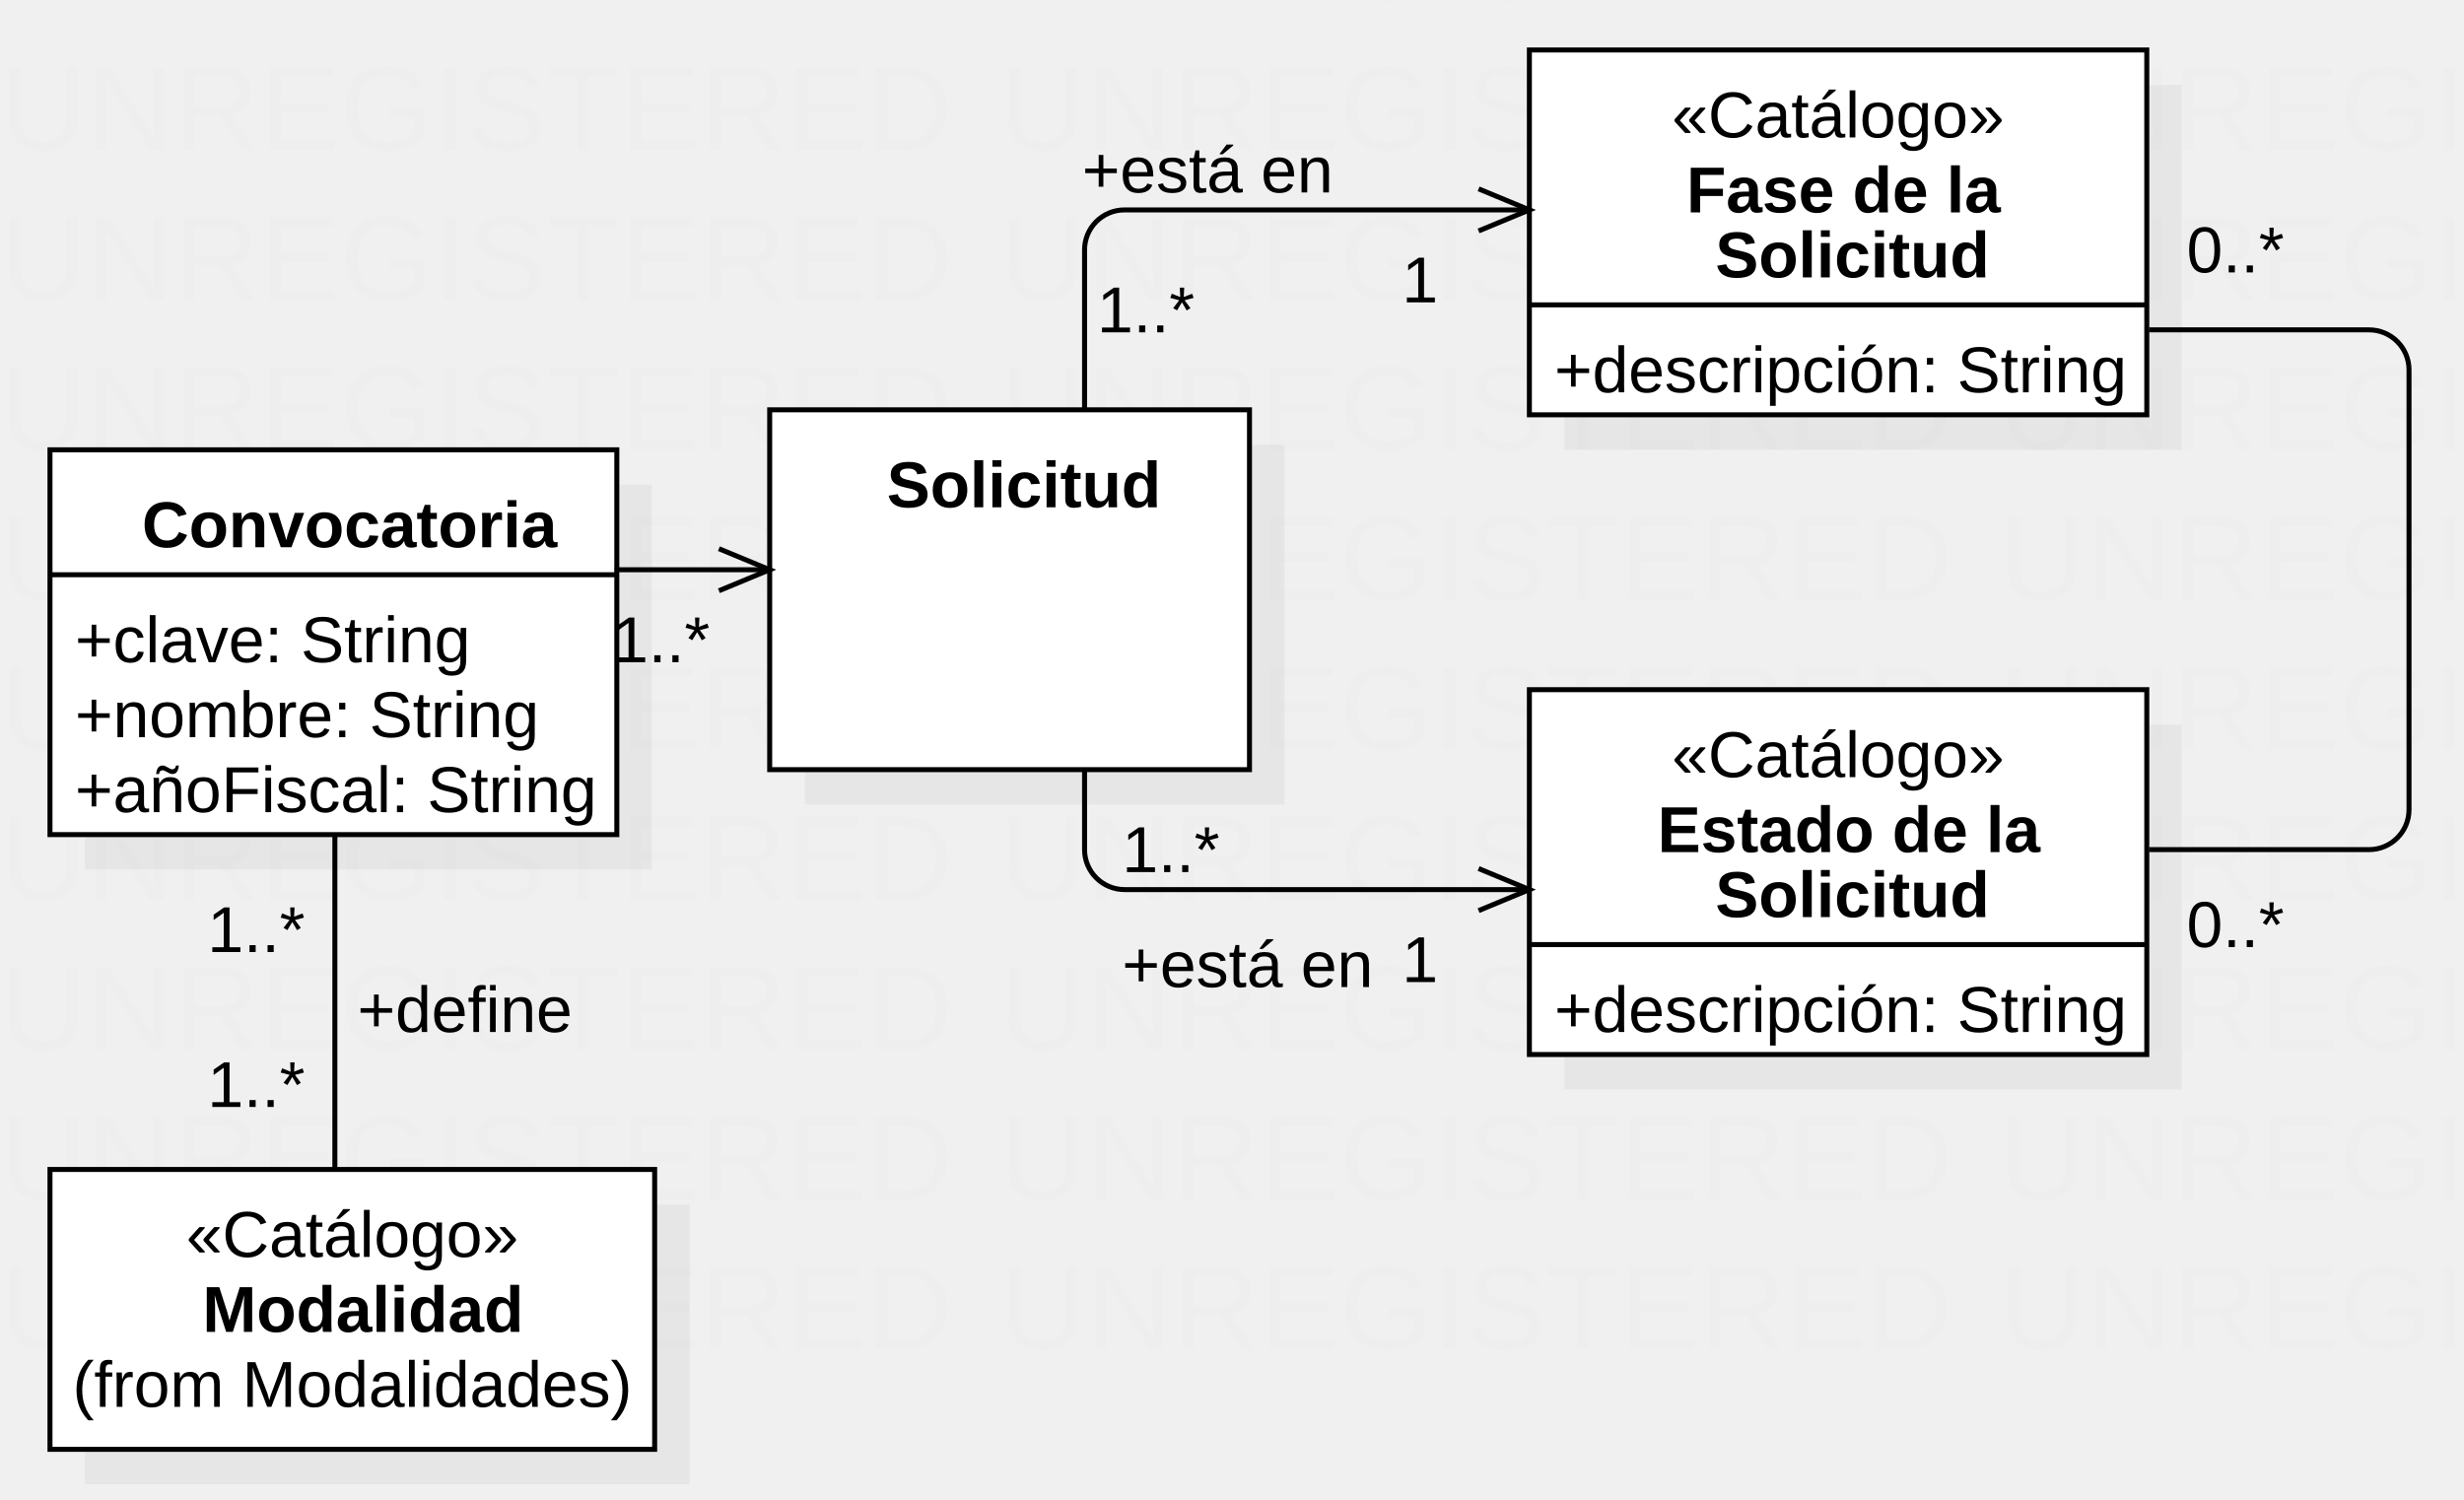
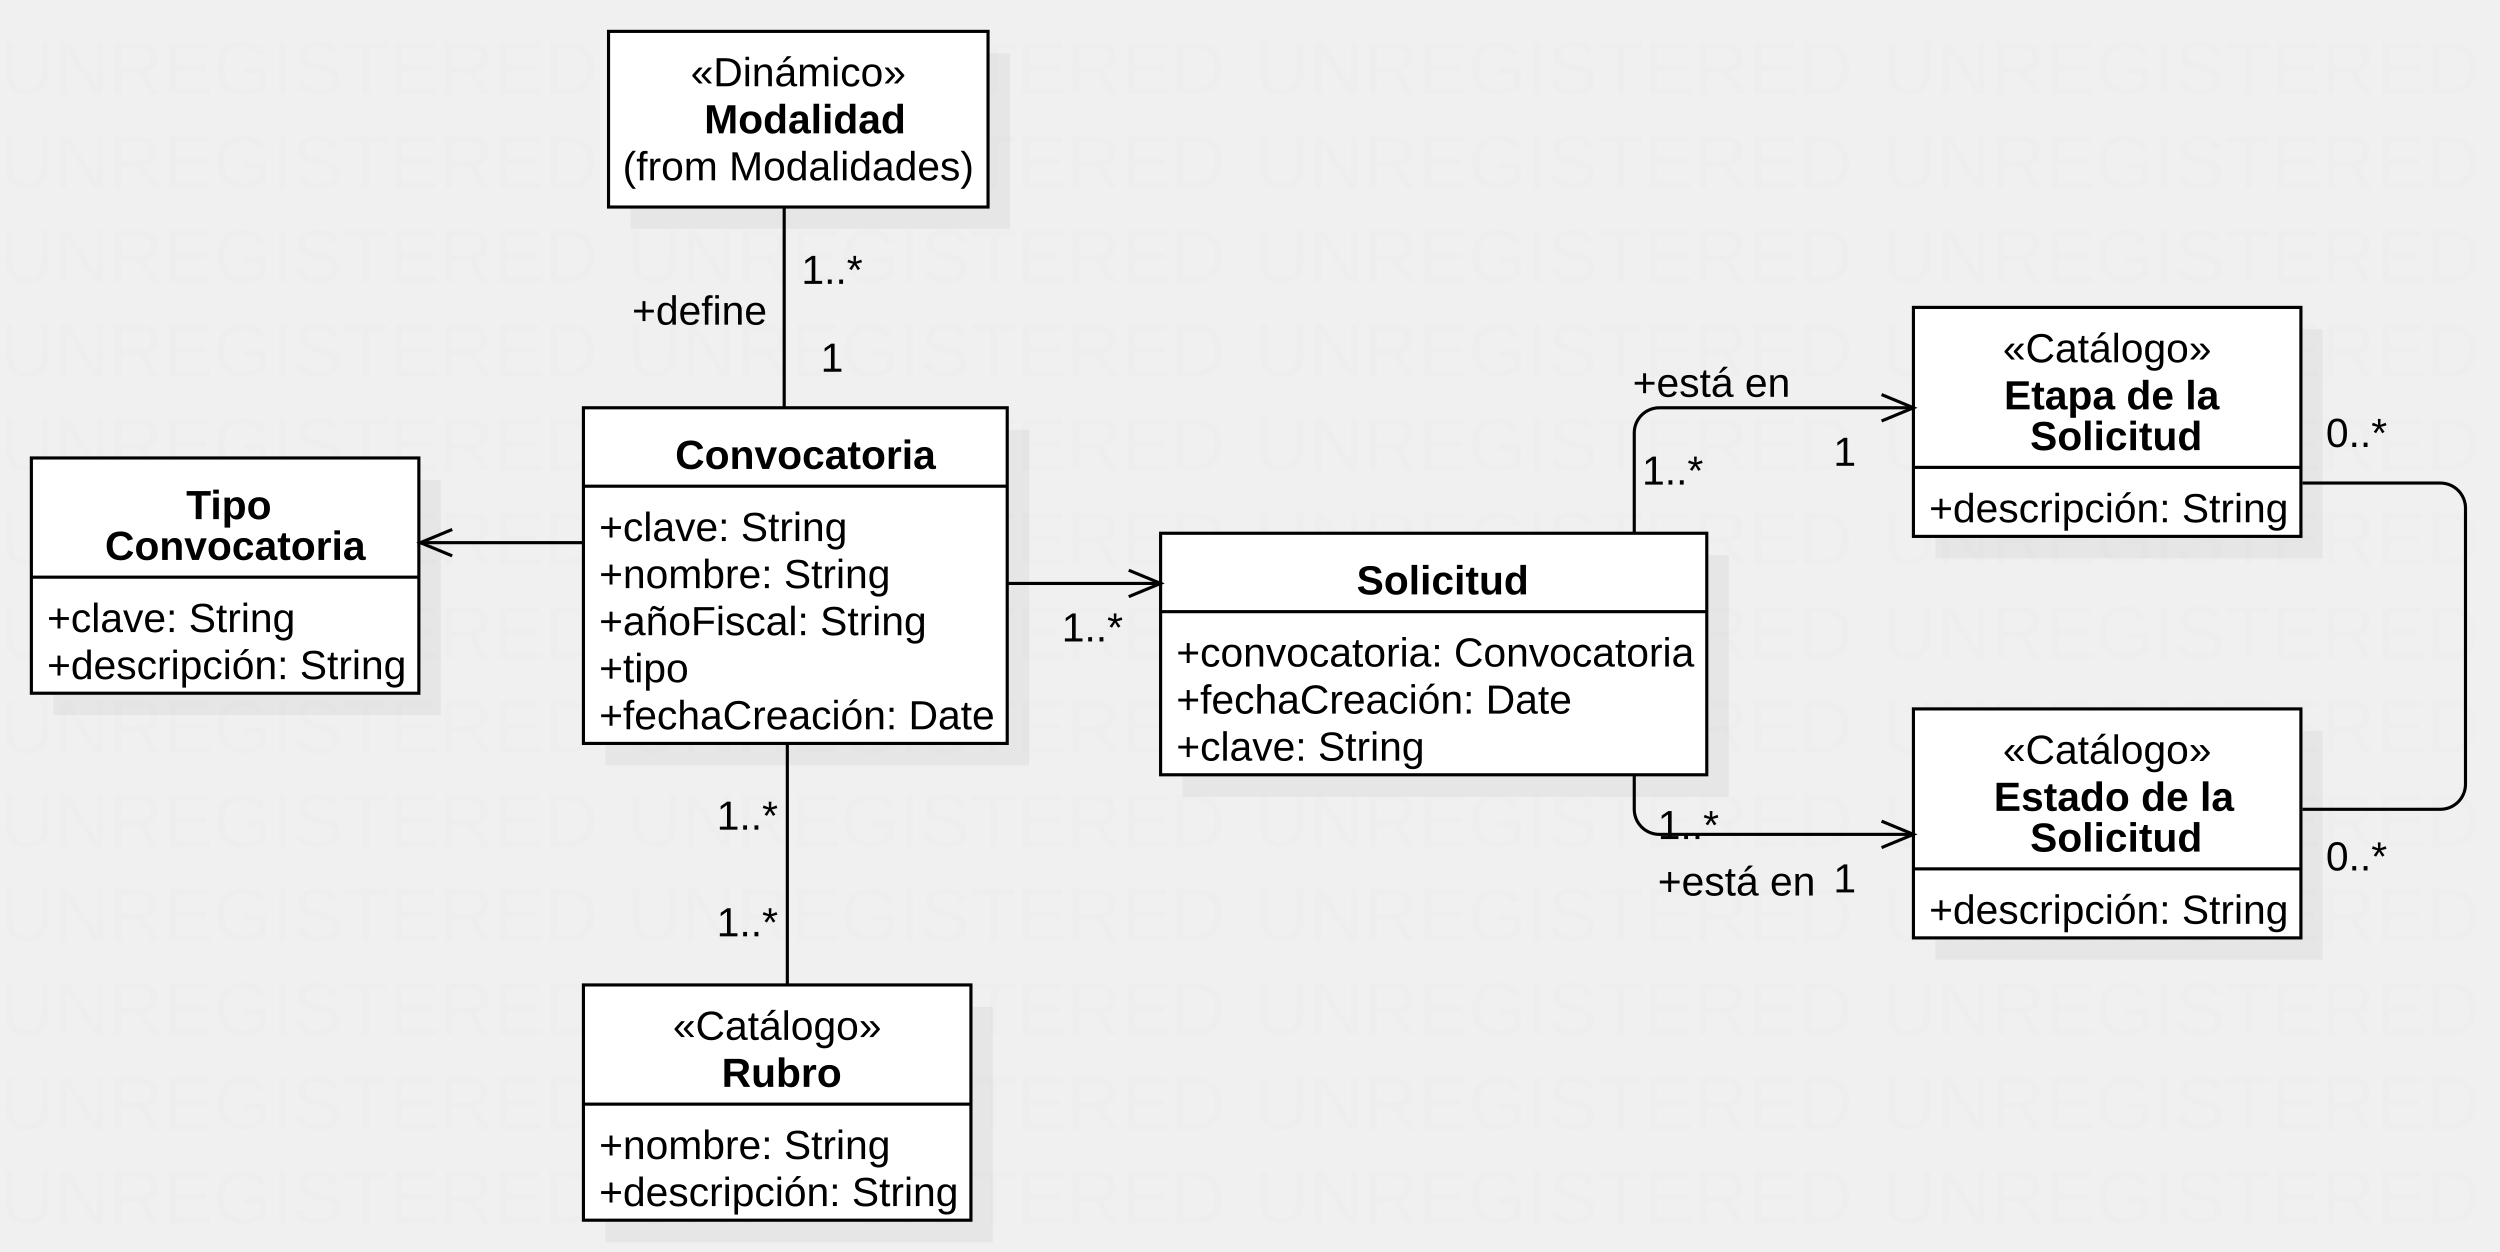
- <svg xmlns="http://www.w3.org/2000/svg" version="1.1" width="493" height="300">
+ <svg xmlns="http://www.w3.org/2000/svg" version="1.1" width="797" height="399">
  <defs />
  <g>
    <text fill="#eeeeee" stroke="none" font-family="Arial" font-size="24px" font-style="normal" font-weight="normal" text-decoration="none" x="0" y="0">UNREGISTERED</text>
    <text fill="#eeeeee" stroke="none" font-family="Arial" font-size="24px" font-style="normal" font-weight="normal" text-decoration="none" x="0" y="30">UNREGISTERED</text>
    <text fill="#eeeeee" stroke="none" font-family="Arial" font-size="24px" font-style="normal" font-weight="normal" text-decoration="none" x="0" y="60">UNREGISTERED</text>
    <text fill="#eeeeee" stroke="none" font-family="Arial" font-size="24px" font-style="normal" font-weight="normal" text-decoration="none" x="0" y="90">UNREGISTERED</text>
    <text fill="#eeeeee" stroke="none" font-family="Arial" font-size="24px" font-style="normal" font-weight="normal" text-decoration="none" x="0" y="120">UNREGISTERED</text>
    <text fill="#eeeeee" stroke="none" font-family="Arial" font-size="24px" font-style="normal" font-weight="normal" text-decoration="none" x="0" y="150">UNREGISTERED</text>
    <text fill="#eeeeee" stroke="none" font-family="Arial" font-size="24px" font-style="normal" font-weight="normal" text-decoration="none" x="0" y="180">UNREGISTERED</text>
    <text fill="#eeeeee" stroke="none" font-family="Arial" font-size="24px" font-style="normal" font-weight="normal" text-decoration="none" x="0" y="210">UNREGISTERED</text>
    <text fill="#eeeeee" stroke="none" font-family="Arial" font-size="24px" font-style="normal" font-weight="normal" text-decoration="none" x="0" y="240">UNREGISTERED</text>
    <text fill="#eeeeee" stroke="none" font-family="Arial" font-size="24px" font-style="normal" font-weight="normal" text-decoration="none" x="0" y="270">UNREGISTERED</text>
+     <text fill="#eeeeee" stroke="none" font-family="Arial" font-size="24px" font-style="normal" font-weight="normal" text-decoration="none" x="0" y="300">UNREGISTERED</text>
+     <text fill="#eeeeee" stroke="none" font-family="Arial" font-size="24px" font-style="normal" font-weight="normal" text-decoration="none" x="0" y="330">UNREGISTERED</text>
+     <text fill="#eeeeee" stroke="none" font-family="Arial" font-size="24px" font-style="normal" font-weight="normal" text-decoration="none" x="0" y="360">UNREGISTERED</text>
+     <text fill="#eeeeee" stroke="none" font-family="Arial" font-size="24px" font-style="normal" font-weight="normal" text-decoration="none" x="0" y="390">UNREGISTERED</text>
    <text fill="#eeeeee" stroke="none" font-family="Arial" font-size="24px" font-style="normal" font-weight="normal" text-decoration="none" x="200" y="0">UNREGISTERED</text>
    <text fill="#eeeeee" stroke="none" font-family="Arial" font-size="24px" font-style="normal" font-weight="normal" text-decoration="none" x="200" y="30">UNREGISTERED</text>
    <text fill="#eeeeee" stroke="none" font-family="Arial" font-size="24px" font-style="normal" font-weight="normal" text-decoration="none" x="200" y="60">UNREGISTERED</text>
    <text fill="#eeeeee" stroke="none" font-family="Arial" font-size="24px" font-style="normal" font-weight="normal" text-decoration="none" x="200" y="90">UNREGISTERED</text>
    <text fill="#eeeeee" stroke="none" font-family="Arial" font-size="24px" font-style="normal" font-weight="normal" text-decoration="none" x="200" y="120">UNREGISTERED</text>
    <text fill="#eeeeee" stroke="none" font-family="Arial" font-size="24px" font-style="normal" font-weight="normal" text-decoration="none" x="200" y="150">UNREGISTERED</text>
    <text fill="#eeeeee" stroke="none" font-family="Arial" font-size="24px" font-style="normal" font-weight="normal" text-decoration="none" x="200" y="180">UNREGISTERED</text>
    <text fill="#eeeeee" stroke="none" font-family="Arial" font-size="24px" font-style="normal" font-weight="normal" text-decoration="none" x="200" y="210">UNREGISTERED</text>
    <text fill="#eeeeee" stroke="none" font-family="Arial" font-size="24px" font-style="normal" font-weight="normal" text-decoration="none" x="200" y="240">UNREGISTERED</text>
    <text fill="#eeeeee" stroke="none" font-family="Arial" font-size="24px" font-style="normal" font-weight="normal" text-decoration="none" x="200" y="270">UNREGISTERED</text>
+     <text fill="#eeeeee" stroke="none" font-family="Arial" font-size="24px" font-style="normal" font-weight="normal" text-decoration="none" x="200" y="300">UNREGISTERED</text>
+     <text fill="#eeeeee" stroke="none" font-family="Arial" font-size="24px" font-style="normal" font-weight="normal" text-decoration="none" x="200" y="330">UNREGISTERED</text>
+     <text fill="#eeeeee" stroke="none" font-family="Arial" font-size="24px" font-style="normal" font-weight="normal" text-decoration="none" x="200" y="360">UNREGISTERED</text>
+     <text fill="#eeeeee" stroke="none" font-family="Arial" font-size="24px" font-style="normal" font-weight="normal" text-decoration="none" x="200" y="390">UNREGISTERED</text>
    <text fill="#eeeeee" stroke="none" font-family="Arial" font-size="24px" font-style="normal" font-weight="normal" text-decoration="none" x="400" y="0">UNREGISTERED</text>
    <text fill="#eeeeee" stroke="none" font-family="Arial" font-size="24px" font-style="normal" font-weight="normal" text-decoration="none" x="400" y="30">UNREGISTERED</text>
    <text fill="#eeeeee" stroke="none" font-family="Arial" font-size="24px" font-style="normal" font-weight="normal" text-decoration="none" x="400" y="60">UNREGISTERED</text>
    <text fill="#eeeeee" stroke="none" font-family="Arial" font-size="24px" font-style="normal" font-weight="normal" text-decoration="none" x="400" y="90">UNREGISTERED</text>
    <text fill="#eeeeee" stroke="none" font-family="Arial" font-size="24px" font-style="normal" font-weight="normal" text-decoration="none" x="400" y="120">UNREGISTERED</text>
    <text fill="#eeeeee" stroke="none" font-family="Arial" font-size="24px" font-style="normal" font-weight="normal" text-decoration="none" x="400" y="150">UNREGISTERED</text>
    <text fill="#eeeeee" stroke="none" font-family="Arial" font-size="24px" font-style="normal" font-weight="normal" text-decoration="none" x="400" y="180">UNREGISTERED</text>
    <text fill="#eeeeee" stroke="none" font-family="Arial" font-size="24px" font-style="normal" font-weight="normal" text-decoration="none" x="400" y="210">UNREGISTERED</text>
    <text fill="#eeeeee" stroke="none" font-family="Arial" font-size="24px" font-style="normal" font-weight="normal" text-decoration="none" x="400" y="240">UNREGISTERED</text>
    <text fill="#eeeeee" stroke="none" font-family="Arial" font-size="24px" font-style="normal" font-weight="normal" text-decoration="none" x="400" y="270">UNREGISTERED</text>
-     <g transform="translate(-126,-54) scale(1,1)">
-       <rect fill="#C0C0C0" stroke="none" x="287" y="143" width="96" height="72" opacity="0.2" />
-     </g>
-     <g transform="translate(-126,-54) scale(1,1)">
-       <rect fill="#ffffff" stroke="none" x="280" y="136" width="96" height="72" />
-     </g>
-     <g transform="translate(-126,-54) scale(1,1)">
-       <path fill="none" stroke="#000000" d="M 280 136 L 376 136 L 376 208 L 280 208 L 280 136 Z Z" stroke-miterlimit="10" />
-     </g>
-     <g transform="translate(-126,-54) scale(1,1)">
-       <g>
-         <path fill="none" stroke="none" />
-         <text fill="#000000" stroke="none" font-family="Arial" font-size="13px" font-style="normal" font-weight="bold" text-decoration="none" x="303.431" y="155.5">Solicitud</text>
-       </g>
-     </g>
-     <g transform="translate(-126,-54) scale(1,1)">
-       <rect fill="#C0C0C0" stroke="none" x="439" y="71" width="123.531" height="73" opacity="0.2" />
-     </g>
-     <g transform="translate(-126,-54) scale(1,1)">
-       <rect fill="#ffffff" stroke="none" x="432" y="64" width="123.531" height="73" />
-     </g>
-     <g transform="translate(-126,-54) scale(1,1)">
-       <path fill="none" stroke="#000000" d="M 432 64 L 555.531 64 L 555.531 137 L 432 137 L 432 64 Z Z" stroke-miterlimit="10" />
-     </g>
-     <g transform="translate(-126,-54) scale(1,1)">
-       <path fill="none" stroke="#000000" d="M 432 115 L 555.531 115" stroke-miterlimit="10" />
-     </g>
-     <g transform="translate(-126,-54) scale(1,1)">
-       <g>
-         <path fill="none" stroke="none" />
-         <text fill="#000000" stroke="none" font-family="Arial" font-size="13px" font-style="normal" font-weight="normal" text-decoration="none" x="460.516" y="81.5">«Catálogo»</text>
-       </g>
-     </g>
-     <g transform="translate(-126,-54) scale(1,1)">
-       <g>
-         <path fill="none" stroke="none" />
-         <text fill="#000000" stroke="none" font-family="Arial" font-size="13px" font-style="normal" font-weight="bold" text-decoration="none" x="463.414" y="96.5">Fase de la</text>
-         <text fill="#000000" stroke="none" font-family="Arial" font-size="13px" font-style="normal" font-weight="bold" text-decoration="none" x="469.197" y="109.5">Solicitud</text>
-       </g>
-     </g>
-     <g transform="translate(-126,-54) scale(1,1)">
-       <g>
-         <path fill="none" stroke="none" />
-         <text fill="#000000" stroke="none" font-family="Arial" font-size="13px" font-style="normal" font-weight="normal" text-decoration="none" x="437" y="132.5">+descripción: String</text>
-       </g>
-     </g>
-     <g transform="translate(-126,-54) scale(1,1)">
-       <rect fill="#C0C0C0" stroke="none" x="439" y="199" width="123.531" height="73" opacity="0.2" />
-     </g>
-     <g transform="translate(-126,-54) scale(1,1)">
-       <rect fill="#ffffff" stroke="none" x="432" y="192" width="123.531" height="73" />
-     </g>
-     <g transform="translate(-126,-54) scale(1,1)">
-       <path fill="none" stroke="#000000" d="M 432 192 L 555.531 192 L 555.531 265 L 432 265 L 432 192 Z Z" stroke-miterlimit="10" />
-     </g>
-     <g transform="translate(-126,-54) scale(1,1)">
-       <path fill="none" stroke="#000000" d="M 432 243 L 555.531 243" stroke-miterlimit="10" />
-     </g>
-     <g transform="translate(-126,-54) scale(1,1)">
-       <g>
-         <path fill="none" stroke="none" />
-         <text fill="#000000" stroke="none" font-family="Arial" font-size="13px" font-style="normal" font-weight="normal" text-decoration="none" x="460.516" y="209.5">«Catálogo»</text>
-       </g>
-     </g>
-     <g transform="translate(-126,-54) scale(1,1)">
-       <g>
-         <path fill="none" stroke="none" />
-         <text fill="#000000" stroke="none" font-family="Arial" font-size="13px" font-style="normal" font-weight="bold" text-decoration="none" x="457.628" y="224.5">Estado de la</text>
-         <text fill="#000000" stroke="none" font-family="Arial" font-size="13px" font-style="normal" font-weight="bold" text-decoration="none" x="469.197" y="237.5">Solicitud</text>
-       </g>
-     </g>
-     <g transform="translate(-126,-54) scale(1,1)">
-       <g>
-         <path fill="none" stroke="none" />
-         <text fill="#000000" stroke="none" font-family="Arial" font-size="13px" font-style="normal" font-weight="normal" text-decoration="none" x="437" y="260.5">+descripción: String</text>
-       </g>
-     </g>
-     <g transform="translate(-126,-54) scale(1,1)">
-       <rect fill="#C0C0C0" stroke="none" x="143" y="151" width="113.413" height="77" opacity="0.2" />
-     </g>
-     <g transform="translate(-126,-54) scale(1,1)">
-       <rect fill="#ffffff" stroke="none" x="136" y="144" width="113.413" height="77" />
-     </g>
-     <g transform="translate(-126,-54) scale(1,1)">
-       <path fill="none" stroke="#000000" d="M 136 144 L 249.413 144 L 249.413 221 L 136 221 L 136 144 Z Z" stroke-miterlimit="10" />
-     </g>
-     <g transform="translate(-126,-54) scale(1,1)">
-       <path fill="none" stroke="#000000" d="M 136 169 L 249.413 169" stroke-miterlimit="10" />
-     </g>
-     <g transform="translate(-126,-54) scale(1,1)">
-       <g>
-         <path fill="none" stroke="none" />
-         <text fill="#000000" stroke="none" font-family="Arial" font-size="13px" font-style="normal" font-weight="bold" text-decoration="none" x="154.408" y="163.5">Convocatoria</text>
-       </g>
-     </g>
-     <g transform="translate(-126,-54) scale(1,1)">
-       <g>
-         <path fill="none" stroke="none" />
-         <text fill="#000000" stroke="none" font-family="Arial" font-size="13px" font-style="normal" font-weight="normal" text-decoration="none" x="141" y="186.5">+clave: String</text>
-       </g>
-     </g>
-     <g transform="translate(-126,-54) scale(1,1)">
-       <g>
-         <path fill="none" stroke="none" />
-         <text fill="#000000" stroke="none" font-family="Arial" font-size="13px" font-style="normal" font-weight="normal" text-decoration="none" x="141" y="201.5">+nombre: String</text>
-       </g>
-     </g>
-     <g transform="translate(-126,-54) scale(1,1)">
-       <g>
-         <path fill="none" stroke="none" />
-         <text fill="#000000" stroke="none" font-family="Arial" font-size="13px" font-style="normal" font-weight="normal" text-decoration="none" x="141" y="216.5">+añoFiscal: String</text>
-       </g>
-     </g>
-     <g transform="translate(-126,-54) scale(1,1)">
-       <path fill="none" stroke="#000000" d="M 249 168 L 280 168" stroke-miterlimit="10" />
-     </g>
-     <g transform="translate(-126,-54) scale(1,1)">
-       <path fill="none" stroke="#000000" d="M 269.837 172.21 L 280 168 L 269.837 163.79" stroke-miterlimit="10" />
-     </g>
-     <g transform="translate(-126,-54) scale(1,1)">
-       <g>
-         <path fill="none" stroke="none" />
-         <text fill="#000000" stroke="none" font-family="Arial" font-size="13px" font-style="normal" font-weight="normal" text-decoration="none" x="248.5" y="186.5">1..*</text>
-       </g>
-     </g>
-     <g transform="translate(-126,-54) scale(1,1)">
-       <path fill="none" stroke="#000000" d="M 343 136 L 343 104 M 343 104 A 8 8 0 0 1 351 96 L 432 96" stroke-miterlimit="10" />
-     </g>
-     <g transform="translate(-126,-54) scale(1,1)">
-       <path fill="none" stroke="#000000" d="M 421.837 100.21 L 432 96 L 421.837 91.79" stroke-miterlimit="10" />
-     </g>
-     <g transform="translate(-126,-54) scale(1,1)">
-       <g>
-         <path fill="none" stroke="none" />
-         <text fill="#000000" stroke="none" font-family="Arial" font-size="13px" font-style="normal" font-weight="normal" text-decoration="none" x="342.5" y="92.5">+está en</text>
-       </g>
-     </g>
-     <g transform="translate(-126,-54) scale(1,1)">
-       <g>
-         <path fill="none" stroke="none" />
-         <text fill="#000000" stroke="none" font-family="Arial" font-size="13px" font-style="normal" font-weight="normal" text-decoration="none" x="345.5" y="120.5">1..*</text>
-       </g>
-     </g>
-     <g transform="translate(-126,-54) scale(1,1)">
-       <g>
-         <path fill="none" stroke="none" />
-         <text fill="#000000" stroke="none" font-family="Arial" font-size="13px" font-style="normal" font-weight="normal" text-decoration="none" x="406.5" y="114.5">1</text>
-       </g>
-     </g>
-     <g transform="translate(-126,-54) scale(1,1)">
-       <path fill="none" stroke="#000000" d="M 343 208 L 343 224 M 343 224 A 8 8 0 0 0 351 232 L 432 232" stroke-miterlimit="10" />
-     </g>
-     <g transform="translate(-126,-54) scale(1,1)">
-       <path fill="none" stroke="#000000" d="M 421.837 236.21 L 432 232 L 421.837 227.79" stroke-miterlimit="10" />
-     </g>
-     <g transform="translate(-126,-54) scale(1,1)">
-       <g>
-         <path fill="none" stroke="none" />
-         <text fill="#000000" stroke="none" font-family="Arial" font-size="13px" font-style="normal" font-weight="normal" text-decoration="none" x="350.5" y="251.5">+está en</text>
-       </g>
-     </g>
-     <g transform="translate(-126,-54) scale(1,1)">
-       <g>
-         <path fill="none" stroke="none" />
-         <text fill="#000000" stroke="none" font-family="Arial" font-size="13px" font-style="normal" font-weight="normal" text-decoration="none" x="350.5" y="228.5">1..*</text>
-       </g>
-     </g>
-     <g transform="translate(-126,-54) scale(1,1)">
-       <g>
-         <path fill="none" stroke="none" />
-         <text fill="#000000" stroke="none" font-family="Arial" font-size="13px" font-style="normal" font-weight="normal" text-decoration="none" x="406.5" y="250.5">1</text>
-       </g>
-     </g>
-     <g transform="translate(-126,-54) scale(1,1)">
-       <path fill="none" stroke="#000000" d="M 556 120 L 600 120 M 600 120 A 8 8 0 0 1 608 128 L 608 216 M 608 216 A 8 8 0 0 1 600 224 L 556 224" stroke-miterlimit="10" />
-     </g>
-     <g transform="translate(-126,-54) scale(1,1)">
-       <g>
-         <path fill="none" stroke="none" />
-         <text fill="#000000" stroke="none" font-family="Arial" font-size="13px" font-style="normal" font-weight="normal" text-decoration="none" x="563.5" y="108.5">0..*</text>
-       </g>
-     </g>
-     <g transform="translate(-126,-54) scale(1,1)">
-       <g>
-         <path fill="none" stroke="none" />
-         <text fill="#000000" stroke="none" font-family="Arial" font-size="13px" font-style="normal" font-weight="normal" text-decoration="none" x="563.5" y="243.5">0..*</text>
-       </g>
-     </g>
-     <g transform="translate(-126,-54) scale(1,1)">
-       <rect fill="#C0C0C0" stroke="none" x="143" y="295" width="120.985" height="56" opacity="0.2" />
-     </g>
-     <g transform="translate(-126,-54) scale(1,1)">
-       <rect fill="#ffffff" stroke="none" x="136" y="288" width="120.985" height="56" />
-     </g>
-     <g transform="translate(-126,-54) scale(1,1)">
-       <path fill="none" stroke="#000000" d="M 136 288 L 256.985 288 L 256.985 344 L 136 344 L 136 288 Z Z" stroke-miterlimit="10" />
-     </g>
-     <g transform="translate(-126,-54) scale(1,1)">
-       <g>
-         <path fill="none" stroke="none" />
-         <text fill="#000000" stroke="none" font-family="Arial" font-size="13px" font-style="normal" font-weight="normal" text-decoration="none" x="163.244" y="305.5">«Catálogo»</text>
-       </g>
-     </g>
-     <g transform="translate(-126,-54) scale(1,1)">
-       <g>
-         <path fill="none" stroke="none" />
-         <text fill="#000000" stroke="none" font-family="Arial" font-size="13px" font-style="normal" font-weight="bold" text-decoration="none" x="166.5" y="320.5">Modalidad</text>
-       </g>
-     </g>
-     <g transform="translate(-126,-54) scale(1,1)">
-       <g>
-         <path fill="none" stroke="none" />
-         <text fill="#000000" stroke="none" font-family="Arial" font-size="13px" font-style="normal" font-weight="normal" text-decoration="none" x="140.5" y="335.5">(from Modalidades)</text>
-       </g>
-     </g>
-     <g transform="translate(-126,-54) scale(1,1)">
-       <path fill="none" stroke="#000000" d="M 193 221 L 193 288" stroke-miterlimit="10" />
-     </g>
-     <g transform="translate(-126,-54) scale(1,1)">
-       <g>
-         <path fill="none" stroke="none" />
-         <text fill="#000000" stroke="none" font-family="Arial" font-size="13px" font-style="normal" font-weight="normal" text-decoration="none" x="197.5" y="260.5">+define</text>
-       </g>
-     </g>
-     <g transform="translate(-126,-54) scale(1,1)">
-       <g>
-         <path fill="none" stroke="none" />
-         <text fill="#000000" stroke="none" font-family="Arial" font-size="13px" font-style="normal" font-weight="normal" text-decoration="none" x="167.5" y="244.5">1..*</text>
-       </g>
-     </g>
-     <g transform="translate(-126,-54) scale(1,1)">
-       <g>
-         <path fill="none" stroke="none" />
-         <text fill="#000000" stroke="none" font-family="Arial" font-size="13px" font-style="normal" font-weight="normal" text-decoration="none" x="167.5" y="275.5">1..*</text>
+     <text fill="#eeeeee" stroke="none" font-family="Arial" font-size="24px" font-style="normal" font-weight="normal" text-decoration="none" x="400" y="300">UNREGISTERED</text>
+     <text fill="#eeeeee" stroke="none" font-family="Arial" font-size="24px" font-style="normal" font-weight="normal" text-decoration="none" x="400" y="330">UNREGISTERED</text>
+     <text fill="#eeeeee" stroke="none" font-family="Arial" font-size="24px" font-style="normal" font-weight="normal" text-decoration="none" x="400" y="360">UNREGISTERED</text>
+     <text fill="#eeeeee" stroke="none" font-family="Arial" font-size="24px" font-style="normal" font-weight="normal" text-decoration="none" x="400" y="390">UNREGISTERED</text>
+     <text fill="#eeeeee" stroke="none" font-family="Arial" font-size="24px" font-style="normal" font-weight="normal" text-decoration="none" x="600" y="0">UNREGISTERED</text>
+     <text fill="#eeeeee" stroke="none" font-family="Arial" font-size="24px" font-style="normal" font-weight="normal" text-decoration="none" x="600" y="30">UNREGISTERED</text>
+     <text fill="#eeeeee" stroke="none" font-family="Arial" font-size="24px" font-style="normal" font-weight="normal" text-decoration="none" x="600" y="60">UNREGISTERED</text>
+     <text fill="#eeeeee" stroke="none" font-family="Arial" font-size="24px" font-style="normal" font-weight="normal" text-decoration="none" x="600" y="90">UNREGISTERED</text>
+     <text fill="#eeeeee" stroke="none" font-family="Arial" font-size="24px" font-style="normal" font-weight="normal" text-decoration="none" x="600" y="120">UNREGISTERED</text>
+     <text fill="#eeeeee" stroke="none" font-family="Arial" font-size="24px" font-style="normal" font-weight="normal" text-decoration="none" x="600" y="150">UNREGISTERED</text>
+     <text fill="#eeeeee" stroke="none" font-family="Arial" font-size="24px" font-style="normal" font-weight="normal" text-decoration="none" x="600" y="180">UNREGISTERED</text>
+     <text fill="#eeeeee" stroke="none" font-family="Arial" font-size="24px" font-style="normal" font-weight="normal" text-decoration="none" x="600" y="210">UNREGISTERED</text>
+     <text fill="#eeeeee" stroke="none" font-family="Arial" font-size="24px" font-style="normal" font-weight="normal" text-decoration="none" x="600" y="240">UNREGISTERED</text>
+     <text fill="#eeeeee" stroke="none" font-family="Arial" font-size="24px" font-style="normal" font-weight="normal" text-decoration="none" x="600" y="270">UNREGISTERED</text>
+     <text fill="#eeeeee" stroke="none" font-family="Arial" font-size="24px" font-style="normal" font-weight="normal" text-decoration="none" x="600" y="300">UNREGISTERED</text>
+     <text fill="#eeeeee" stroke="none" font-family="Arial" font-size="24px" font-style="normal" font-weight="normal" text-decoration="none" x="600" y="330">UNREGISTERED</text>
+     <text fill="#eeeeee" stroke="none" font-family="Arial" font-size="24px" font-style="normal" font-weight="normal" text-decoration="none" x="600" y="360">UNREGISTERED</text>
+     <text fill="#eeeeee" stroke="none" font-family="Arial" font-size="24px" font-style="normal" font-weight="normal" text-decoration="none" x="600" y="390">UNREGISTERED</text>
+     <g transform="translate(-110,-46) scale(1,1)">
+       <rect fill="#C0C0C0" stroke="none" x="487" y="223" width="174.122" height="77" opacity="0.2" />
+     </g>
+     <g transform="translate(-110,-46) scale(1,1)">
+       <rect fill="#ffffff" stroke="none" x="480" y="216" width="174.122" height="77" />
+     </g>
+     <g transform="translate(-110,-46) scale(1,1)">
+       <path fill="none" stroke="#000000" d="M 480 216 L 654.122 216 L 654.122 293 L 480 293 L 480 216 Z Z" stroke-miterlimit="10" />
+     </g>
+     <g transform="translate(-110,-46) scale(1,1)">
+       <path fill="none" stroke="#000000" d="M 480 241 L 654.122 241" stroke-miterlimit="10" />
+     </g>
+     <g transform="translate(-110,-46) scale(1,1)">
+       <g>
+         <path fill="none" stroke="none" />
+         <text fill="#000000" stroke="none" font-family="Arial" font-size="13px" font-style="normal" font-weight="bold" text-decoration="none" x="542.492" y="235.5">Solicitud</text>
+       </g>
+     </g>
+     <g transform="translate(-110,-46) scale(1,1)">
+       <g>
+         <path fill="none" stroke="none" />
+         <text fill="#000000" stroke="none" font-family="Arial" font-size="13px" font-style="normal" font-weight="normal" text-decoration="none" x="485" y="258.5">+convocatoria: Convocatoria</text>
+       </g>
+     </g>
+     <g transform="translate(-110,-46) scale(1,1)">
+       <g>
+         <path fill="none" stroke="none" />
+         <text fill="#000000" stroke="none" font-family="Arial" font-size="13px" font-style="normal" font-weight="normal" text-decoration="none" x="485" y="273.5">+fechaCreación: Date</text>
+       </g>
+     </g>
+     <g transform="translate(-110,-46) scale(1,1)">
+       <g>
+         <path fill="none" stroke="none" />
+         <text fill="#000000" stroke="none" font-family="Arial" font-size="13px" font-style="normal" font-weight="normal" text-decoration="none" x="485" y="288.5">+clave: String</text>
+       </g>
+     </g>
+     <g transform="translate(-110,-46) scale(1,1)">
+       <rect fill="#C0C0C0" stroke="none" x="727" y="151" width="123.531" height="73" opacity="0.2" />
+     </g>
+     <g transform="translate(-110,-46) scale(1,1)">
+       <rect fill="#ffffff" stroke="none" x="720" y="144" width="123.531" height="73" />
+     </g>
+     <g transform="translate(-110,-46) scale(1,1)">
+       <path fill="none" stroke="#000000" d="M 720 144 L 843.531 144 L 843.531 217 L 720 217 L 720 144 Z Z" stroke-miterlimit="10" />
+     </g>
+     <g transform="translate(-110,-46) scale(1,1)">
+       <path fill="none" stroke="#000000" d="M 720 195 L 843.531 195" stroke-miterlimit="10" />
+     </g>
+     <g transform="translate(-110,-46) scale(1,1)">
+       <g>
+         <path fill="none" stroke="none" />
+         <text fill="#000000" stroke="none" font-family="Arial" font-size="13px" font-style="normal" font-weight="normal" text-decoration="none" x="748.516" y="161.5">«Catálogo»</text>
+       </g>
+     </g>
+     <g transform="translate(-110,-46) scale(1,1)">
+       <g>
+         <path fill="none" stroke="none" />
+         <text fill="#000000" stroke="none" font-family="Arial" font-size="13px" font-style="normal" font-weight="bold" text-decoration="none" x="748.878" y="176.5">Etapa de la</text>
+         <text fill="#000000" stroke="none" font-family="Arial" font-size="13px" font-style="normal" font-weight="bold" text-decoration="none" x="757.197" y="189.5">Solicitud</text>
+       </g>
+     </g>
+     <g transform="translate(-110,-46) scale(1,1)">
+       <g>
+         <path fill="none" stroke="none" />
+         <text fill="#000000" stroke="none" font-family="Arial" font-size="13px" font-style="normal" font-weight="normal" text-decoration="none" x="725" y="212.5">+descripción: String</text>
+       </g>
+     </g>
+     <g transform="translate(-110,-46) scale(1,1)">
+       <rect fill="#C0C0C0" stroke="none" x="727" y="279" width="123.531" height="73" opacity="0.2" />
+     </g>
+     <g transform="translate(-110,-46) scale(1,1)">
+       <rect fill="#ffffff" stroke="none" x="720" y="272" width="123.531" height="73" />
+     </g>
+     <g transform="translate(-110,-46) scale(1,1)">
+       <path fill="none" stroke="#000000" d="M 720 272 L 843.531 272 L 843.531 345 L 720 345 L 720 272 Z Z" stroke-miterlimit="10" />
+     </g>
+     <g transform="translate(-110,-46) scale(1,1)">
+       <path fill="none" stroke="#000000" d="M 720 323 L 843.531 323" stroke-miterlimit="10" />
+     </g>
+     <g transform="translate(-110,-46) scale(1,1)">
+       <g>
+         <path fill="none" stroke="none" />
+         <text fill="#000000" stroke="none" font-family="Arial" font-size="13px" font-style="normal" font-weight="normal" text-decoration="none" x="748.516" y="289.5">«Catálogo»</text>
+       </g>
+     </g>
+     <g transform="translate(-110,-46) scale(1,1)">
+       <g>
+         <path fill="none" stroke="none" />
+         <text fill="#000000" stroke="none" font-family="Arial" font-size="13px" font-style="normal" font-weight="bold" text-decoration="none" x="745.628" y="304.5">Estado de la</text>
+         <text fill="#000000" stroke="none" font-family="Arial" font-size="13px" font-style="normal" font-weight="bold" text-decoration="none" x="757.197" y="317.5">Solicitud</text>
+       </g>
+     </g>
+     <g transform="translate(-110,-46) scale(1,1)">
+       <g>
+         <path fill="none" stroke="none" />
+         <text fill="#000000" stroke="none" font-family="Arial" font-size="13px" font-style="normal" font-weight="normal" text-decoration="none" x="725" y="340.5">+descripción: String</text>
+       </g>
+     </g>
+     <g transform="translate(-110,-46) scale(1,1)">
+       <rect fill="#C0C0C0" stroke="none" x="303" y="183" width="135.103" height="107" opacity="0.2" />
+     </g>
+     <g transform="translate(-110,-46) scale(1,1)">
+       <rect fill="#ffffff" stroke="none" x="296" y="176" width="135.103" height="107" />
+     </g>
+     <g transform="translate(-110,-46) scale(1,1)">
+       <path fill="none" stroke="#000000" d="M 296 176 L 431.103 176 L 431.103 283 L 296 283 L 296 176 Z Z" stroke-miterlimit="10" />
+     </g>
+     <g transform="translate(-110,-46) scale(1,1)">
+       <path fill="none" stroke="#000000" d="M 296 201 L 431.103 201" stroke-miterlimit="10" />
+     </g>
+     <g transform="translate(-110,-46) scale(1,1)">
+       <g>
+         <path fill="none" stroke="none" />
+         <text fill="#000000" stroke="none" font-family="Arial" font-size="13px" font-style="normal" font-weight="bold" text-decoration="none" x="325.253" y="195.5">Convocatoria</text>
+       </g>
+     </g>
+     <g transform="translate(-110,-46) scale(1,1)">
+       <g>
+         <path fill="none" stroke="none" />
+         <text fill="#000000" stroke="none" font-family="Arial" font-size="13px" font-style="normal" font-weight="normal" text-decoration="none" x="301" y="218.5">+clave: String</text>
+       </g>
+     </g>
+     <g transform="translate(-110,-46) scale(1,1)">
+       <g>
+         <path fill="none" stroke="none" />
+         <text fill="#000000" stroke="none" font-family="Arial" font-size="13px" font-style="normal" font-weight="normal" text-decoration="none" x="301" y="233.5">+nombre: String</text>
+       </g>
+     </g>
+     <g transform="translate(-110,-46) scale(1,1)">
+       <g>
+         <path fill="none" stroke="none" />
+         <text fill="#000000" stroke="none" font-family="Arial" font-size="13px" font-style="normal" font-weight="normal" text-decoration="none" x="301" y="248.5">+añoFiscal: String</text>
+       </g>
+     </g>
+     <g transform="translate(-110,-46) scale(1,1)">
+       <g>
+         <path fill="none" stroke="none" />
+         <text fill="#000000" stroke="none" font-family="Arial" font-size="13px" font-style="normal" font-weight="normal" text-decoration="none" x="301" y="263.5">+tipo</text>
+       </g>
+     </g>
+     <g transform="translate(-110,-46) scale(1,1)">
+       <g>
+         <path fill="none" stroke="none" />
+         <text fill="#000000" stroke="none" font-family="Arial" font-size="13px" font-style="normal" font-weight="normal" text-decoration="none" x="301" y="278.5">+fechaCreación: Date</text>
+       </g>
+     </g>
+     <g transform="translate(-110,-46) scale(1,1)">
+       <path fill="none" stroke="#000000" d="M 431 232 L 480 232" stroke-miterlimit="10" />
+     </g>
+     <g transform="translate(-110,-46) scale(1,1)">
+       <path fill="none" stroke="#000000" d="M 469.837 236.21 L 480 232 L 469.837 227.79" stroke-miterlimit="10" />
+     </g>
+     <g transform="translate(-110,-46) scale(1,1)">
+       <g>
+         <path fill="none" stroke="none" />
+         <text fill="#000000" stroke="none" font-family="Arial" font-size="13px" font-style="normal" font-weight="normal" text-decoration="none" x="448.5" y="250.5">1..*</text>
+       </g>
+     </g>
+     <g transform="translate(-110,-46) scale(1,1)">
+       <path fill="none" stroke="#000000" d="M 631 216 L 631 184 M 631 184 A 8 8 0 0 1 639 176 L 720 176" stroke-miterlimit="10" />
+     </g>
+     <g transform="translate(-110,-46) scale(1,1)">
+       <path fill="none" stroke="#000000" d="M 709.837 180.21 L 720 176 L 709.837 171.79" stroke-miterlimit="10" />
+     </g>
+     <g transform="translate(-110,-46) scale(1,1)">
+       <g>
+         <path fill="none" stroke="none" />
+         <text fill="#000000" stroke="none" font-family="Arial" font-size="13px" font-style="normal" font-weight="normal" text-decoration="none" x="630.5" y="172.5">+está en</text>
+       </g>
+     </g>
+     <g transform="translate(-110,-46) scale(1,1)">
+       <g>
+         <path fill="none" stroke="none" />
+         <text fill="#000000" stroke="none" font-family="Arial" font-size="13px" font-style="normal" font-weight="normal" text-decoration="none" x="633.5" y="200.5">1..*</text>
+       </g>
+     </g>
+     <g transform="translate(-110,-46) scale(1,1)">
+       <g>
+         <path fill="none" stroke="none" />
+         <text fill="#000000" stroke="none" font-family="Arial" font-size="13px" font-style="normal" font-weight="normal" text-decoration="none" x="694.5" y="194.5">1</text>
+       </g>
+     </g>
+     <g transform="translate(-110,-46) scale(1,1)">
+       <path fill="none" stroke="#000000" d="M 631 293 L 631 304 M 631 304 A 8 8 0 0 0 639 312 L 720 312" stroke-miterlimit="10" />
+     </g>
+     <g transform="translate(-110,-46) scale(1,1)">
+       <path fill="none" stroke="#000000" d="M 709.837 316.21 L 720 312 L 709.837 307.79" stroke-miterlimit="10" />
+     </g>
+     <g transform="translate(-110,-46) scale(1,1)">
+       <g>
+         <path fill="none" stroke="none" />
+         <text fill="#000000" stroke="none" font-family="Arial" font-size="13px" font-style="normal" font-weight="normal" text-decoration="none" x="638.5" y="331.5">+está en</text>
+       </g>
+     </g>
+     <g transform="translate(-110,-46) scale(1,1)">
+       <g>
+         <path fill="none" stroke="none" />
+         <text fill="#000000" stroke="none" font-family="Arial" font-size="13px" font-style="normal" font-weight="normal" text-decoration="none" x="638.5" y="313.5">1..*</text>
+       </g>
+     </g>
+     <g transform="translate(-110,-46) scale(1,1)">
+       <g>
+         <path fill="none" stroke="none" />
+         <text fill="#000000" stroke="none" font-family="Arial" font-size="13px" font-style="normal" font-weight="normal" text-decoration="none" x="694.5" y="330.5">1</text>
+       </g>
+     </g>
+     <g transform="translate(-110,-46) scale(1,1)">
+       <path fill="none" stroke="#000000" d="M 844 200 L 888 200 M 888 200 A 8 8 0 0 1 896 208 L 896 296 M 896 296 A 8 8 0 0 1 888 304 L 844 304" stroke-miterlimit="10" />
+     </g>
+     <g transform="translate(-110,-46) scale(1,1)">
+       <g>
+         <path fill="none" stroke="none" />
+         <text fill="#000000" stroke="none" font-family="Arial" font-size="13px" font-style="normal" font-weight="normal" text-decoration="none" x="851.5" y="188.5">0..*</text>
+       </g>
+     </g>
+     <g transform="translate(-110,-46) scale(1,1)">
+       <g>
+         <path fill="none" stroke="none" />
+         <text fill="#000000" stroke="none" font-family="Arial" font-size="13px" font-style="normal" font-weight="normal" text-decoration="none" x="851.5" y="323.5">0..*</text>
+       </g>
+     </g>
+     <g transform="translate(-110,-46) scale(1,1)">
+       <rect fill="#C0C0C0" stroke="none" x="311" y="63" width="120.985" height="56" opacity="0.2" />
+     </g>
+     <g transform="translate(-110,-46) scale(1,1)">
+       <rect fill="#ffffff" stroke="none" x="304" y="56" width="120.985" height="56" />
+     </g>
+     <g transform="translate(-110,-46) scale(1,1)">
+       <path fill="none" stroke="#000000" d="M 304 56 L 424.985 56 L 424.985 112 L 304 112 L 304 56 Z Z" stroke-miterlimit="10" />
+     </g>
+     <g transform="translate(-110,-46) scale(1,1)">
+       <g>
+         <path fill="none" stroke="none" />
+         <text fill="#000000" stroke="none" font-family="Arial" font-size="13px" font-style="normal" font-weight="normal" text-decoration="none" x="330.171" y="73.5">«Dinámico»</text>
+       </g>
+     </g>
+     <g transform="translate(-110,-46) scale(1,1)">
+       <g>
+         <path fill="none" stroke="none" />
+         <text fill="#000000" stroke="none" font-family="Arial" font-size="13px" font-style="normal" font-weight="bold" text-decoration="none" x="334.5" y="88.5">Modalidad</text>
+       </g>
+     </g>
+     <g transform="translate(-110,-46) scale(1,1)">
+       <g>
+         <path fill="none" stroke="none" />
+         <text fill="#000000" stroke="none" font-family="Arial" font-size="13px" font-style="normal" font-weight="normal" text-decoration="none" x="308.5" y="103.5">(from Modalidades)</text>
+       </g>
+     </g>
+     <g transform="translate(-110,-46) scale(1,1)">
+       <path fill="none" stroke="#000000" d="M 360 176 L 360 112" stroke-miterlimit="10" />
+     </g>
+     <g transform="translate(-110,-46) scale(1,1)">
+       <g>
+         <path fill="none" stroke="none" />
+         <text fill="#000000" stroke="none" font-family="Arial" font-size="13px" font-style="normal" font-weight="normal" text-decoration="none" x="311.5" y="149.5">+define</text>
+       </g>
+     </g>
+     <g transform="translate(-110,-46) scale(1,1)">
+       <g>
+         <path fill="none" stroke="none" />
+         <text fill="#000000" stroke="none" font-family="Arial" font-size="13px" font-style="normal" font-weight="normal" text-decoration="none" x="371.641" y="164.5">1</text>
+       </g>
+     </g>
+     <g transform="translate(-110,-46) scale(1,1)">
+       <g>
+         <path fill="none" stroke="none" />
+         <text fill="#000000" stroke="none" font-family="Arial" font-size="13px" font-style="normal" font-weight="normal" text-decoration="none" x="365.5" y="136.5">1..*</text>
+       </g>
+     </g>
+     <g transform="translate(-110,-46) scale(1,1)">
+       <rect fill="#C0C0C0" stroke="none" x="127" y="199" width="123.531" height="75" opacity="0.2" />
+     </g>
+     <g transform="translate(-110,-46) scale(1,1)">
+       <rect fill="#ffffff" stroke="none" x="120" y="192" width="123.531" height="75" />
+     </g>
+     <g transform="translate(-110,-46) scale(1,1)">
+       <path fill="none" stroke="#000000" d="M 120 192 L 243.531 192 L 243.531 267 L 120 267 L 120 192 Z Z" stroke-miterlimit="10" />
+     </g>
+     <g transform="translate(-110,-46) scale(1,1)">
+       <path fill="none" stroke="#000000" d="M 120 230 L 243.531 230" stroke-miterlimit="10" />
+     </g>
+     <g transform="translate(-110,-46) scale(1,1)">
+       <g>
+         <path fill="none" stroke="none" />
+         <text fill="#000000" stroke="none" font-family="Arial" font-size="13px" font-style="normal" font-weight="bold" text-decoration="none" x="169.362" y="211.5">Tipo</text>
+         <text fill="#000000" stroke="none" font-family="Arial" font-size="13px" font-style="normal" font-weight="bold" text-decoration="none" x="143.467" y="224.5">Convocatoria</text>
+       </g>
+     </g>
+     <g transform="translate(-110,-46) scale(1,1)">
+       <g>
+         <path fill="none" stroke="none" />
+         <text fill="#000000" stroke="none" font-family="Arial" font-size="13px" font-style="normal" font-weight="normal" text-decoration="none" x="125" y="247.5">+clave: String</text>
+       </g>
+     </g>
+     <g transform="translate(-110,-46) scale(1,1)">
+       <g>
+         <path fill="none" stroke="none" />
+         <text fill="#000000" stroke="none" font-family="Arial" font-size="13px" font-style="normal" font-weight="normal" text-decoration="none" x="125" y="262.5">+descripción: String</text>
+       </g>
+     </g>
+     <g transform="translate(-110,-46) scale(1,1)">
+       <path fill="none" stroke="#000000" d="M 296 219 L 244 219" stroke-miterlimit="10" />
+     </g>
+     <g transform="translate(-110,-46) scale(1,1)">
+       <path fill="none" stroke="#000000" d="M 254.163 214.79 L 244 219 L 254.163 223.21" stroke-miterlimit="10" />
+     </g>
+     <g transform="translate(-110,-46) scale(1,1)">
+       <rect fill="#C0C0C0" stroke="none" x="303" y="367" width="123.531" height="75" opacity="0.2" />
+     </g>
+     <g transform="translate(-110,-46) scale(1,1)">
+       <rect fill="#ffffff" stroke="none" x="296" y="360" width="123.531" height="75" />
+     </g>
+     <g transform="translate(-110,-46) scale(1,1)">
+       <path fill="none" stroke="#000000" d="M 296 360 L 419.531 360 L 419.531 435 L 296 435 L 296 360 Z Z" stroke-miterlimit="10" />
+     </g>
+     <g transform="translate(-110,-46) scale(1,1)">
+       <path fill="none" stroke="#000000" d="M 296 398 L 419.531 398" stroke-miterlimit="10" />
+     </g>
+     <g transform="translate(-110,-46) scale(1,1)">
+       <g>
+         <path fill="none" stroke="none" />
+         <text fill="#000000" stroke="none" font-family="Arial" font-size="13px" font-style="normal" font-weight="normal" text-decoration="none" x="324.516" y="377.5">«Catálogo»</text>
+       </g>
+     </g>
+     <g transform="translate(-110,-46) scale(1,1)">
+       <g>
+         <path fill="none" stroke="none" />
+         <text fill="#000000" stroke="none" font-family="Arial" font-size="13px" font-style="normal" font-weight="bold" text-decoration="none" x="340.062" y="392.5">Rubro</text>
+       </g>
+     </g>
+     <g transform="translate(-110,-46) scale(1,1)">
+       <g>
+         <path fill="none" stroke="none" />
+         <text fill="#000000" stroke="none" font-family="Arial" font-size="13px" font-style="normal" font-weight="normal" text-decoration="none" x="301" y="415.5">+nombre: String</text>
+       </g>
+     </g>
+     <g transform="translate(-110,-46) scale(1,1)">
+       <g>
+         <path fill="none" stroke="none" />
+         <text fill="#000000" stroke="none" font-family="Arial" font-size="13px" font-style="normal" font-weight="normal" text-decoration="none" x="301" y="430.5">+descripción: String</text>
+       </g>
+     </g>
+     <g transform="translate(-110,-46) scale(1,1)">
+       <path fill="none" stroke="#000000" d="M 361 283 L 361 360" stroke-miterlimit="10" />
+     </g>
+     <g transform="translate(-110,-46) scale(1,1)">
+       <g>
+         <path fill="none" stroke="none" />
+         <text fill="#000000" stroke="none" font-family="Arial" font-size="13px" font-style="normal" font-weight="normal" text-decoration="none" x="338.5" y="310.5">1..*</text>
+       </g>
+     </g>
+     <g transform="translate(-110,-46) scale(1,1)">
+       <g>
+         <path fill="none" stroke="none" />
+         <text fill="#000000" stroke="none" font-family="Arial" font-size="13px" font-style="normal" font-weight="normal" text-decoration="none" x="338.5" y="344.5">1..*</text>
      </g>
    </g>
  </g>
</svg>
